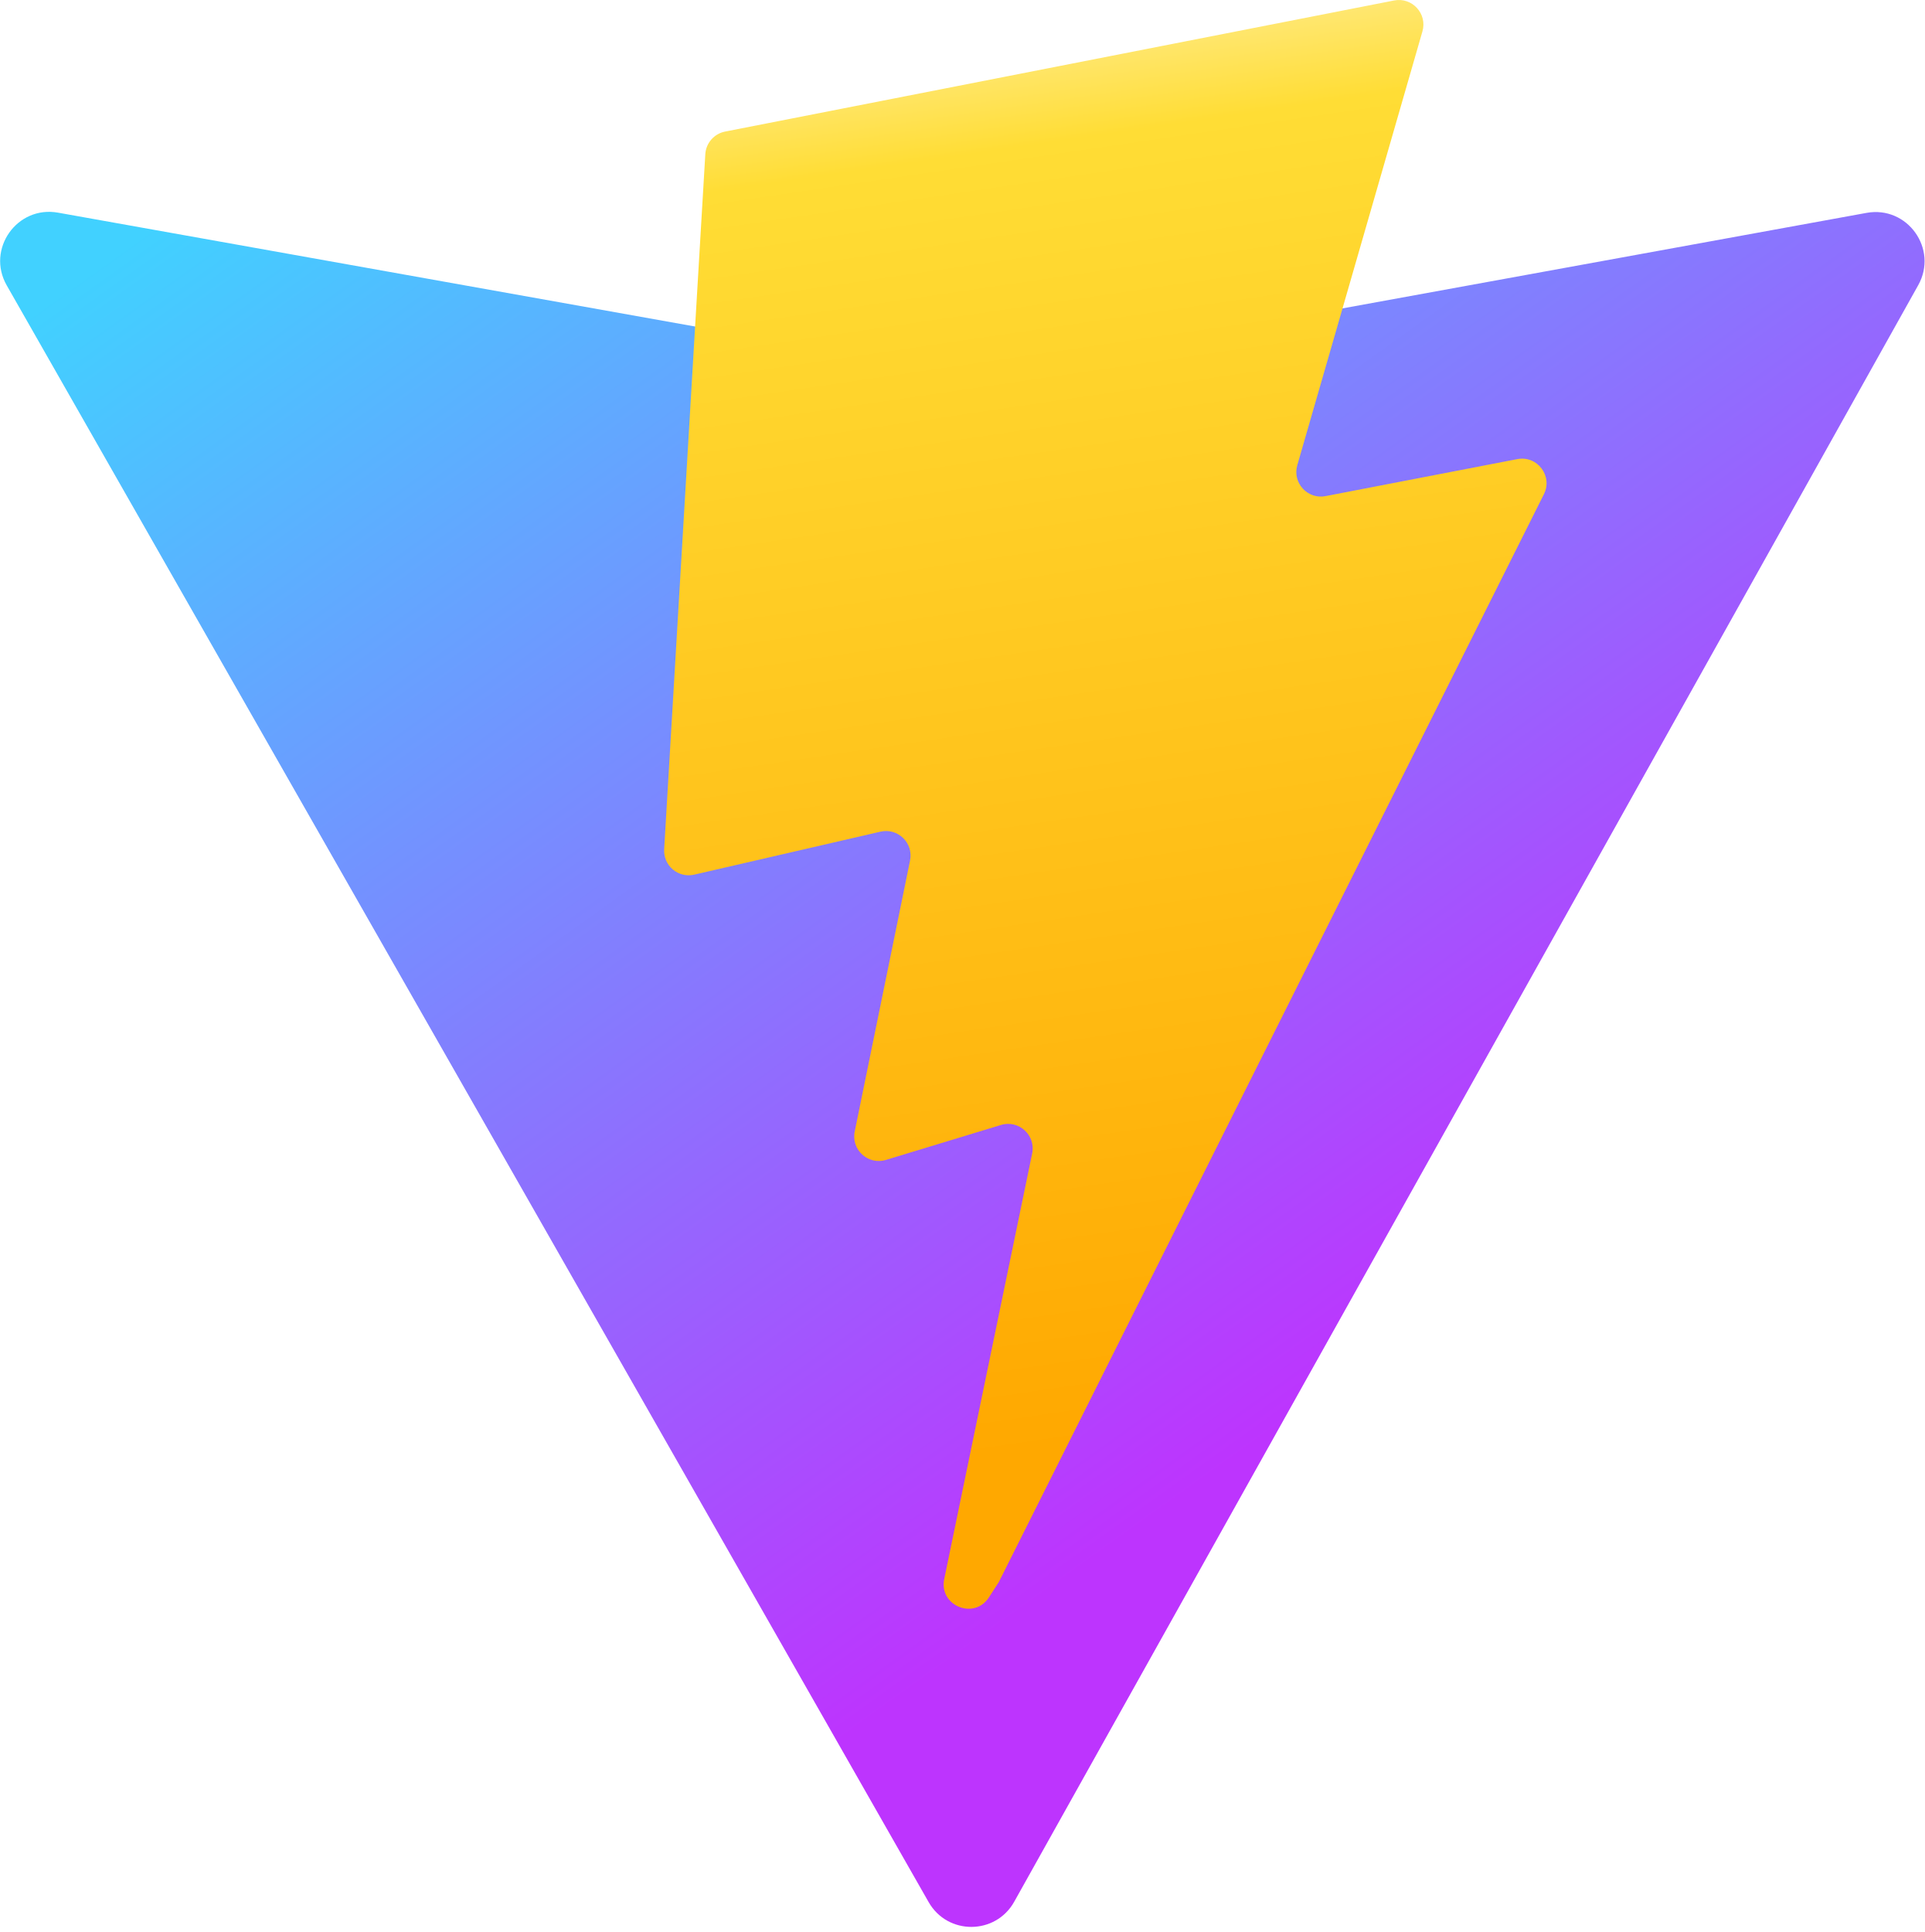
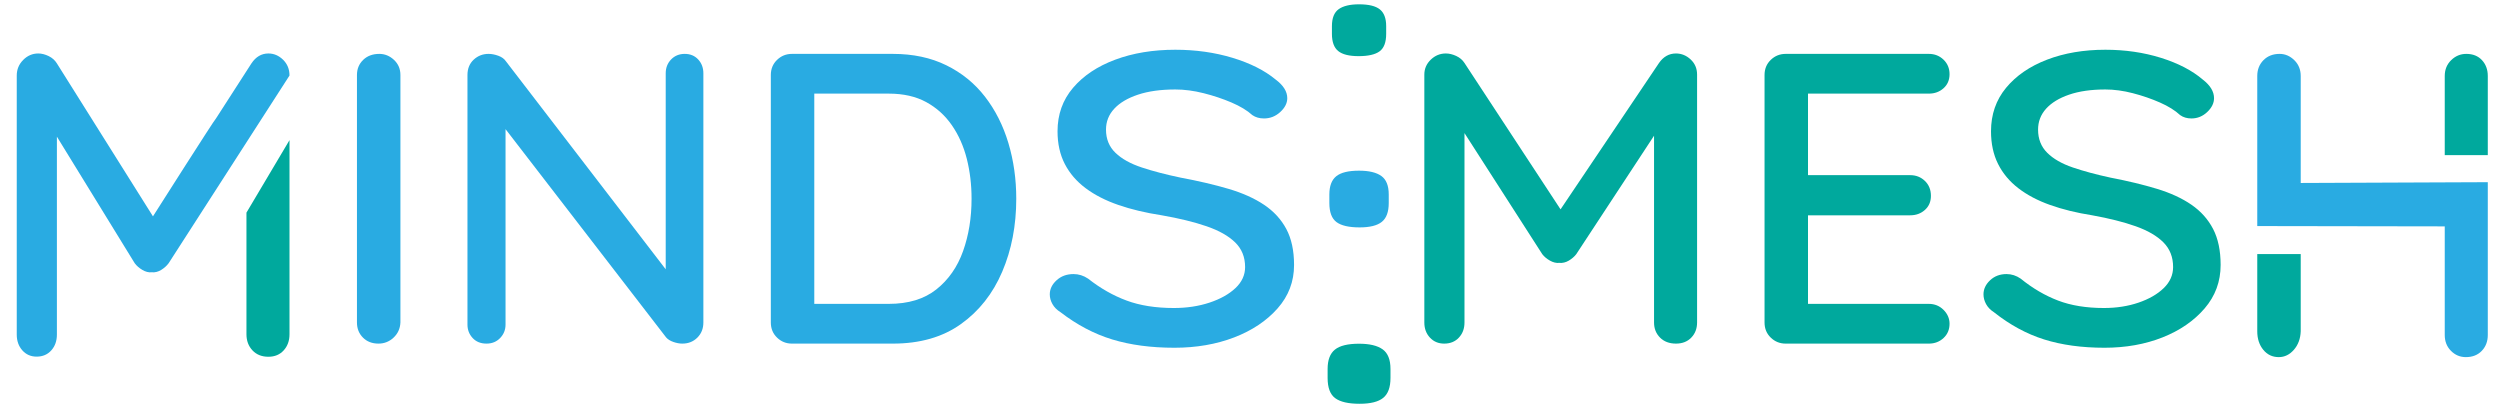
- <svg xmlns="http://www.w3.org/2000/svg" aria-hidden="true" role="img" class="iconify iconify--logos" width="31.88" height="32" preserveAspectRatio="xMidYMid meet" viewBox="0 0 256 257">
-   <defs>
-     <linearGradient id="IconifyId1813088fe1fbc01fb466" x1="-.828%" x2="57.636%" y1="7.652%" y2="78.411%">
-       <stop offset="0%" stop-color="#41D1FF" />
-       <stop offset="100%" stop-color="#BD34FE" />
-     </linearGradient>
-     <linearGradient id="IconifyId1813088fe1fbc01fb467" x1="43.376%" x2="50.316%" y1="2.242%" y2="89.03%">
-       <stop offset="0%" stop-color="#FFEA83" />
-       <stop offset="8.333%" stop-color="#FFDD35" />
-       <stop offset="100%" stop-color="#FFA800" />
-     </linearGradient>
-   </defs>
-   <path fill="url(#IconifyId1813088fe1fbc01fb466)" d="M255.153 37.938L134.897 252.976c-2.483 4.44-8.862 4.466-11.382.048L.875 37.958c-2.746-4.814 1.371-10.646 6.827-9.67l120.385 21.517a6.537 6.537 0 0 0 2.322-.004l117.867-21.483c5.438-.991 9.574 4.796 6.877 9.62Z" />
-   <path fill="url(#IconifyId1813088fe1fbc01fb467)" d="M185.432.063L96.44 17.501a3.268 3.268 0 0 0-2.634 3.014l-5.474 92.456a3.268 3.268 0 0 0 3.997 3.378l24.777-5.718c2.318-.535 4.413 1.507 3.936 3.838l-7.361 36.047c-.495 2.426 1.782 4.5 4.151 3.78l15.304-4.649c2.372-.72 4.652 1.36 4.15 3.788l-11.698 56.621c-.732 3.542 3.979 5.473 5.943 2.437l1.313-2.028l72.516-144.72c1.215-2.423-.88-5.186-3.54-4.672l-25.505 4.922c-2.396.462-4.435-1.77-3.759-4.114l16.646-57.705c.677-2.35-1.37-4.583-3.769-4.113Z" />
+ <svg xmlns="http://www.w3.org/2000/svg" version="1.1" x="0px" y="0px" width="1850px" height="306px" viewBox="0 0 1850 306" enable-background="new 0 0 1850 306" xml:space="preserve">
+   <g id="Layer_1">
+ </g>
+   <g id="Layer_2">
+     <path fill="#00A99D" d="M182.375,157.347v90.023c0,4.782,1.479,8.752,4.441,11.9c2.958,3.154,6.891,4.729,11.791,4.729   c4.695,0,8.471-1.575,11.332-4.729c2.857-3.148,4.288-7.118,4.288-11.9V103.703L182.375,157.347z" />
+     <path stroke="#000000" stroke-width="13.201" d="M164.874,111.936" />
+     <path stroke="#000000" stroke-width="13.201" d="M155.637,99.41" />
+     <path fill="#29ABE2" d="M296.307,238.648c-0.207,4.492-1.892,8.221-5.054,11.178c-3.168,2.963-6.892,4.442-11.179,4.442   c-4.7,0-8.528-1.479-11.485-4.442c-2.962-2.957-4.441-6.686-4.441-11.178V55.495c0-4.486,1.532-8.215,4.595-11.177   c3.062-2.958,7.044-4.443,11.944-4.443c4.082,0,7.704,1.485,10.872,4.443c3.164,2.962,4.749,6.691,4.749,11.177V238.648z" />
+     <path fill="#29ABE2" d="M506.713,39.875c4.083,0,7.399,1.38,9.954,4.136c2.552,2.759,3.829,6.178,3.829,10.263v184.375   c0,4.492-1.484,8.221-4.441,11.178c-2.962,2.963-6.69,4.442-11.179,4.442c-2.043,0-4.24-0.408-6.585-1.228   c-2.351-0.813-4.134-1.938-5.359-3.367L367.054,86.431l7.045-3.981v157.73c0,3.879-1.331,7.196-3.981,9.952   c-2.656,2.757-6.026,4.137-10.107,4.137c-4.288,0-7.709-1.38-10.259-4.137c-2.557-2.756-3.829-6.073-3.829-9.952V55.495   c0-4.693,1.532-8.467,4.595-11.33c3.062-2.856,6.737-4.291,11.025-4.291c2.245,0,4.642,0.462,7.197,1.38   c2.55,0.92,4.441,2.297,5.667,4.136L497.22,205.263l-4.595,4.289V54.273c0-4.085,1.325-7.503,3.981-10.263   C499.258,41.255,502.627,39.875,506.713,39.875z" />
+     <path fill="#29ABE2" d="M660.765,39.875c14.901,0,28.071,2.811,39.508,8.426c11.433,5.616,20.979,13.374,28.636,23.275   c7.658,9.906,13.424,21.336,17.305,34.3c3.876,12.969,5.819,26.702,5.819,41.195c0,19.807-3.474,37.825-10.413,54.056   c-6.945,16.233-17.151,29.151-30.627,38.743c-13.477,9.601-30.222,14.397-50.229,14.397h-74.73c-4.288,0-7.964-1.479-11.025-4.442   c-3.063-2.957-4.595-6.686-4.595-11.178V55.495c0-4.486,1.532-8.215,4.595-11.177c3.062-2.958,6.737-4.443,11.025-4.443H660.765z    M657.701,224.864c14.496,0,26.234-3.568,35.221-10.719c8.983-7.145,15.567-16.586,19.754-28.328   c4.184-11.742,6.279-24.657,6.279-38.746c0-10.415-1.177-20.261-3.522-29.556c-2.35-9.288-6.025-17.557-11.026-24.807   c-5.006-7.245-11.332-12.964-18.988-17.151c-7.657-4.183-16.897-6.278-27.718-6.278h-57.885l2.757-2.757v161.405l-1.839-3.063   H657.701z" />
+     <path fill="#29ABE2" d="M869.013,257.332c-17.216,0-32.521-2.045-45.91-6.127c-13.393-4.084-26.182-10.821-38.375-20.215   c-2.634-1.632-4.607-3.622-5.917-5.971c-1.319-2.347-1.974-4.75-1.974-7.199c0-3.875,1.669-7.349,5.021-10.412   c3.346-3.063,7.531-4.595,12.553-4.595c3.823,0,7.407,1.125,10.759,3.367c9.084,7.153,18.589,12.558,28.514,16.234   c9.918,3.677,21.575,5.513,34.966,5.513c9.566,0,18.352-1.325,26.366-3.981c8.007-2.65,14.402-6.227,19.185-10.722   c4.783-4.485,7.176-9.694,7.176-15.619c0-7.349-2.453-13.423-7.357-18.222c-4.903-4.795-11.956-8.776-21.16-11.946   c-9.204-3.161-20.26-5.866-33.171-8.117c-11.961-1.835-22.659-4.388-32.102-7.655c-9.449-3.264-17.519-7.397-24.21-12.404   c-6.697-5.002-11.835-10.974-15.421-17.918c-3.588-6.938-5.381-15.006-5.381-24.193c0-12.454,3.823-23.174,11.477-32.16   c7.65-8.98,18.052-15.927,31.205-20.826c13.146-4.902,27.975-7.351,44.476-7.351c15.061,0,29.167,1.991,42.319,5.972   c13.147,3.984,23.785,9.342,31.923,16.081c5.734,4.286,8.604,8.88,8.604,13.779c0,3.677-1.741,7.099-5.201,10.262   c-3.465,3.167-7.475,4.747-12.015,4.747c-3.352,0-6.222-0.813-8.606-2.452c-3.829-3.468-8.968-6.583-15.423-9.339   c-6.456-2.756-13.333-5.054-20.623-6.892c-7.294-1.839-14.286-2.757-20.978-2.757c-10.762,0-19.971,1.279-27.62,3.83   c-7.655,2.555-13.511,6.025-17.574,10.414c-4.069,4.394-6.097,9.545-6.097,15.465c0,6.944,2.331,12.663,6.994,17.151   c4.661,4.495,11.173,8.117,19.546,10.874c8.366,2.756,17.932,5.257,28.692,7.503c13.147,2.452,24.93,5.205,35.328,8.269   c10.398,3.063,19.184,6.997,26.36,11.793c7.173,4.798,12.675,10.772,16.497,17.915c3.821,7.149,5.745,16.032,5.745,26.645   c0,12.252-4.071,22.973-12.201,32.16c-8.127,9.187-18.827,16.337-32.095,21.439C900.035,254.773,885.27,257.332,869.013,257.332z" />
+     <path fill="#00A99D" d="M1069.934,39.571c2.455,0,5.003,0.614,7.658,1.836c2.65,1.227,4.698,2.965,6.127,5.208l77.795,118.528   l-13.171-0.614l79.321-117.915c3.265-4.695,7.452-7.044,12.557-7.044c4.084,0,7.705,1.485,10.876,4.44   c3.161,2.963,4.744,6.691,4.744,11.18v183.458c0,4.492-1.428,8.221-4.285,11.178c-2.861,2.963-6.637,4.442-11.335,4.442   c-4.898,0-8.833-1.479-11.788-4.442c-2.965-2.957-4.44-6.686-4.44-11.178V83.368l9.799,2.146l-67.379,102.599   c-1.434,1.838-3.27,3.421-5.513,4.749c-2.248,1.33-4.595,1.888-7.044,1.681c-2.248,0.207-4.549-0.351-6.895-1.681   c-2.347-1.328-4.239-2.911-5.662-4.749l-64.93-101.068l7.35-12.252v163.857c0,4.492-1.377,8.221-4.137,11.178   c-2.754,2.963-6.384,4.442-10.87,4.442c-4.291,0-7.813-1.479-10.566-4.442c-2.759-2.957-4.136-6.686-4.136-11.178V55.19   c0-4.288,1.578-7.962,4.75-11.025C1061.92,41.103,1065.648,39.571,1069.934,39.571z" />
+     <path fill="#00A99D" d="M1321.379,39.875h105.971c4.291,0,7.911,1.434,10.876,4.291c2.955,2.862,4.439,6.43,4.439,10.718   s-1.484,7.764-4.439,10.415c-2.965,2.656-6.585,3.981-10.876,3.981h-92.491l3.063-5.208v68.605l-2.759-3.063h78.403   c4.291,0,7.91,1.434,10.876,4.291c2.954,2.862,4.439,6.534,4.439,11.025c0,4.286-1.485,7.762-4.439,10.412   c-2.966,2.656-6.585,3.981-10.876,3.981h-77.791l2.146-2.753v70.746l-2.146-2.449h91.574c4.291,0,7.911,1.484,10.876,4.439   c2.955,2.966,4.439,6.385,4.439,10.263c0,4.287-1.484,7.81-4.439,10.565c-2.965,2.757-6.585,4.137-10.876,4.137h-105.971   c-4.286,0-7.963-1.479-11.025-4.442c-3.063-2.957-4.59-6.686-4.59-11.178V55.495c0-4.486,1.526-8.215,4.59-11.177   C1313.416,41.36,1317.093,39.875,1321.379,39.875z" />
+     <path fill="#00A99D" d="M1557.263,257.332c-16.714,0-31.567-2.045-44.565-6.127c-13.002-4.084-25.42-10.821-37.255-20.215   c-2.558-1.632-4.474-3.622-5.748-5.971c-1.276-2.347-1.915-4.75-1.915-7.199c0-3.875,1.625-7.349,4.878-10.412   c3.246-3.063,7.31-4.595,12.181-4.595c3.713,0,7.193,1.125,10.447,3.367c8.818,7.153,18.044,12.558,27.682,16.234   c9.628,3.677,20.941,5.513,33.945,5.513c9.284,0,17.813-1.325,25.596-3.981c7.772-2.65,13.979-6.227,18.623-10.722   c4.643-4.485,6.964-9.694,6.964-15.619c0-7.349-2.38-13.423-7.139-18.222c-4.761-4.795-11.608-8.776-20.543-11.946   c-8.934-3.161-19.668-5.866-32.201-8.117c-11.612-1.835-21.996-4.388-31.164-7.655c-9.175-3.264-17.008-7.397-23.503-12.404   c-6.503-5.002-11.492-10.974-14.973-17.918c-3.483-6.938-5.224-15.006-5.224-24.193c0-12.454,3.711-23.174,11.144-32.16   c7.429-8.98,17.522-15.927,30.291-20.826c12.764-4.902,27.161-7.351,43.177-7.351c14.62,0,28.317,1.991,41.086,5.972   c12.76,3.984,23.091,9.342,30.986,16.081c5.57,4.286,8.354,8.88,8.354,13.779c0,3.677-1.689,7.099-5.046,10.262   c-3.363,3.167-7.259,4.747-11.667,4.747c-3.253,0-6.038-0.813-8.354-2.452c-3.716-3.468-8.705-6.583-14.973-9.339   c-6.266-2.756-12.944-5.054-20.019-6.892c-7.083-1.839-13.872-2.757-20.368-2.757c-10.446,0-19.387,1.279-26.813,3.83   c-7.43,2.555-13.114,6.025-17.059,10.414c-3.954,4.394-5.915,9.545-5.915,15.465c0,6.944,2.261,12.663,6.785,17.151   c4.528,4.495,10.849,8.117,18.978,10.874c8.12,2.756,17.406,5.257,27.852,7.503c12.764,2.452,24.201,5.205,34.297,8.269   c10.096,3.063,18.625,6.997,25.589,11.793c6.965,4.798,12.304,10.772,16.018,17.915c3.71,7.149,5.573,16.032,5.573,26.645   c0,12.252-3.949,22.973-11.842,32.16c-7.891,9.187-18.277,16.337-31.157,21.439   C1587.378,254.773,1573.045,257.332,1557.263,257.332z" />
+     <path fill="#00A99D" d="M1005.338,41.546c-6.934,0-11.951-1.254-15.056-3.765c-3.106-2.509-4.656-6.747-4.656-12.724v-5.735   c0-5.969,1.666-10.154,5.018-12.543c3.342-2.388,8.362-3.584,15.053-3.584c7.17,0,12.304,1.253,15.411,3.762   c3.104,2.509,4.662,6.632,4.662,12.366v5.735c0,6.219-1.612,10.517-4.842,12.905C1017.704,40.354,1012.506,41.546,1005.338,41.546z   " />
+     <path fill="#29ABE2" d="M1006.091,168.276c7.588,0,13.08-1.372,16.479-4.118c3.403-2.746,5.1-7.387,5.1-13.928v-6.278   c0-6.537-1.826-11.116-5.492-13.732c-3.661-2.612-9.154-3.922-16.481-3.922c-7.846,0-13.47,1.372-16.868,4.117   c-3.399,2.749-5.105,7.258-5.105,13.537v6.278c0,6.807,1.764,11.512,5.304,14.127   C992.554,166.974,998.245,168.276,1006.091,168.276z" />
+     <path fill="#00A99D" d="M1006.114,298.792c8.032,0,13.849-1.451,17.445-4.36c3.605-2.909,5.399-7.82,5.399-14.743v-6.647   c0-6.92-1.933-11.765-5.814-14.539c-3.875-2.762-9.692-4.15-17.448-4.15c-8.308,0-14.261,1.453-17.858,4.358   c-3.6,2.912-5.404,7.688-5.404,14.331v6.647c0,7.204,1.867,12.188,5.613,14.951C991.783,297.412,997.809,298.792,1006.114,298.792z   " />
+     <path d="M168.389,86.147c-1.404,2.271-2.854,4.514-4.317,6.75c-1.368,2.088-2.813,4.128-4.253,6.17   c0.09-0.423-0.228-0.843-0.645-0.82c-0.024-0.453-0.519-0.897-0.954-0.56c-0.442,0.341-0.88,0.686-1.323,1.026   c-0.002-0.008,0-0.016-0.002-0.026c0.474-0.443,0.962-0.871,1.432-1.323c0.055-0.054,0.042-0.113,0.072-0.17   c1.292-1.266,2.582-2.532,3.869-3.809c0.557-0.552-0.261-1.325-0.844-0.845c-0.476,0.391-0.936,0.801-1.406,1.198   c0.132-0.129,0.256-0.263,0.389-0.392c1.507-1.457,3.101-2.813,4.706-4.16C165.281,89.048,169.548,84.27,168.389,86.147z" />
+     <path fill="#29ABE2" d="M214.228,55.893c0-4.692-1.583-8.585-4.747-11.683c-3.167-3.088-6.791-4.639-10.873-4.639   c-5.105,0-9.292,2.455-12.557,7.361l-26.196,40.688c-0.767,0.221-46.667,72.481-46.667,72.481L42.104,46.932   c-1.431-2.345-3.474-4.162-6.125-5.444c-2.655-1.276-5.207-1.917-7.656-1.917c-4.288,0-8.017,1.601-11.18,4.801   c-3.168,3.2-4.747,7.04-4.747,11.521v191.691c0,4.693,1.378,8.587,4.134,11.681c2.756,3.095,6.278,4.641,10.566,4.641   c4.489,0,8.117-1.546,10.873-4.641c2.757-3.094,4.135-6.987,4.135-11.681V101.131l57.58,93.648c1.426,1.92,3.316,3.576,5.666,4.962   c2.345,1.391,4.643,1.974,6.891,1.755c2.451,0.219,4.796-0.364,7.044-1.755c2.245-1.386,4.083-3.042,5.513-4.962L214.228,55.893z" />
+     <path d="M146.605,105.508" />
+     <path d="M144.334,103.703" />
+     <g>
+       <path fill="#00A99D" d="M1670.373,245.147c0,5.498,1.476,10.063,4.439,13.684c2.955,3.626,6.787,5.438,11.485,5.438    c4.284,0,8.008-1.812,11.181-5.438c3.16-3.621,4.847-8.186,5.053-13.684v-57.133h-32.158V245.147z" />
+       <path fill="#29ABE2" d="M1702.531,135.402V56.224c0-4.695-1.588-8.598-4.749-11.699c-3.167-3.095-6.792-4.65-10.871-4.65    c-4.904,0-8.885,1.555-11.948,4.65c-3.063,3.101-4.59,7.003-4.59,11.699V167.29l138.738,0.229v80.401    c0,4.701,1.531,8.604,4.596,11.699c3.063,3.101,6.739,4.649,11.024,4.649c4.899,0,8.829-1.549,11.794-4.649    c2.953-3.095,4.439-6.998,4.439-11.699V134.819L1702.531,135.402z" />
+       <path fill="#00A99D" d="M1840.965,56.224c0-4.695-1.434-8.598-4.291-11.699c-2.861-3.095-6.733-4.65-11.639-4.65    c-4.284,0-8.013,1.555-11.175,4.65c-3.171,3.101-4.749,7.003-4.749,11.699v58.561h31.854V56.224z" />
+     </g>
+   </g>
</svg>
